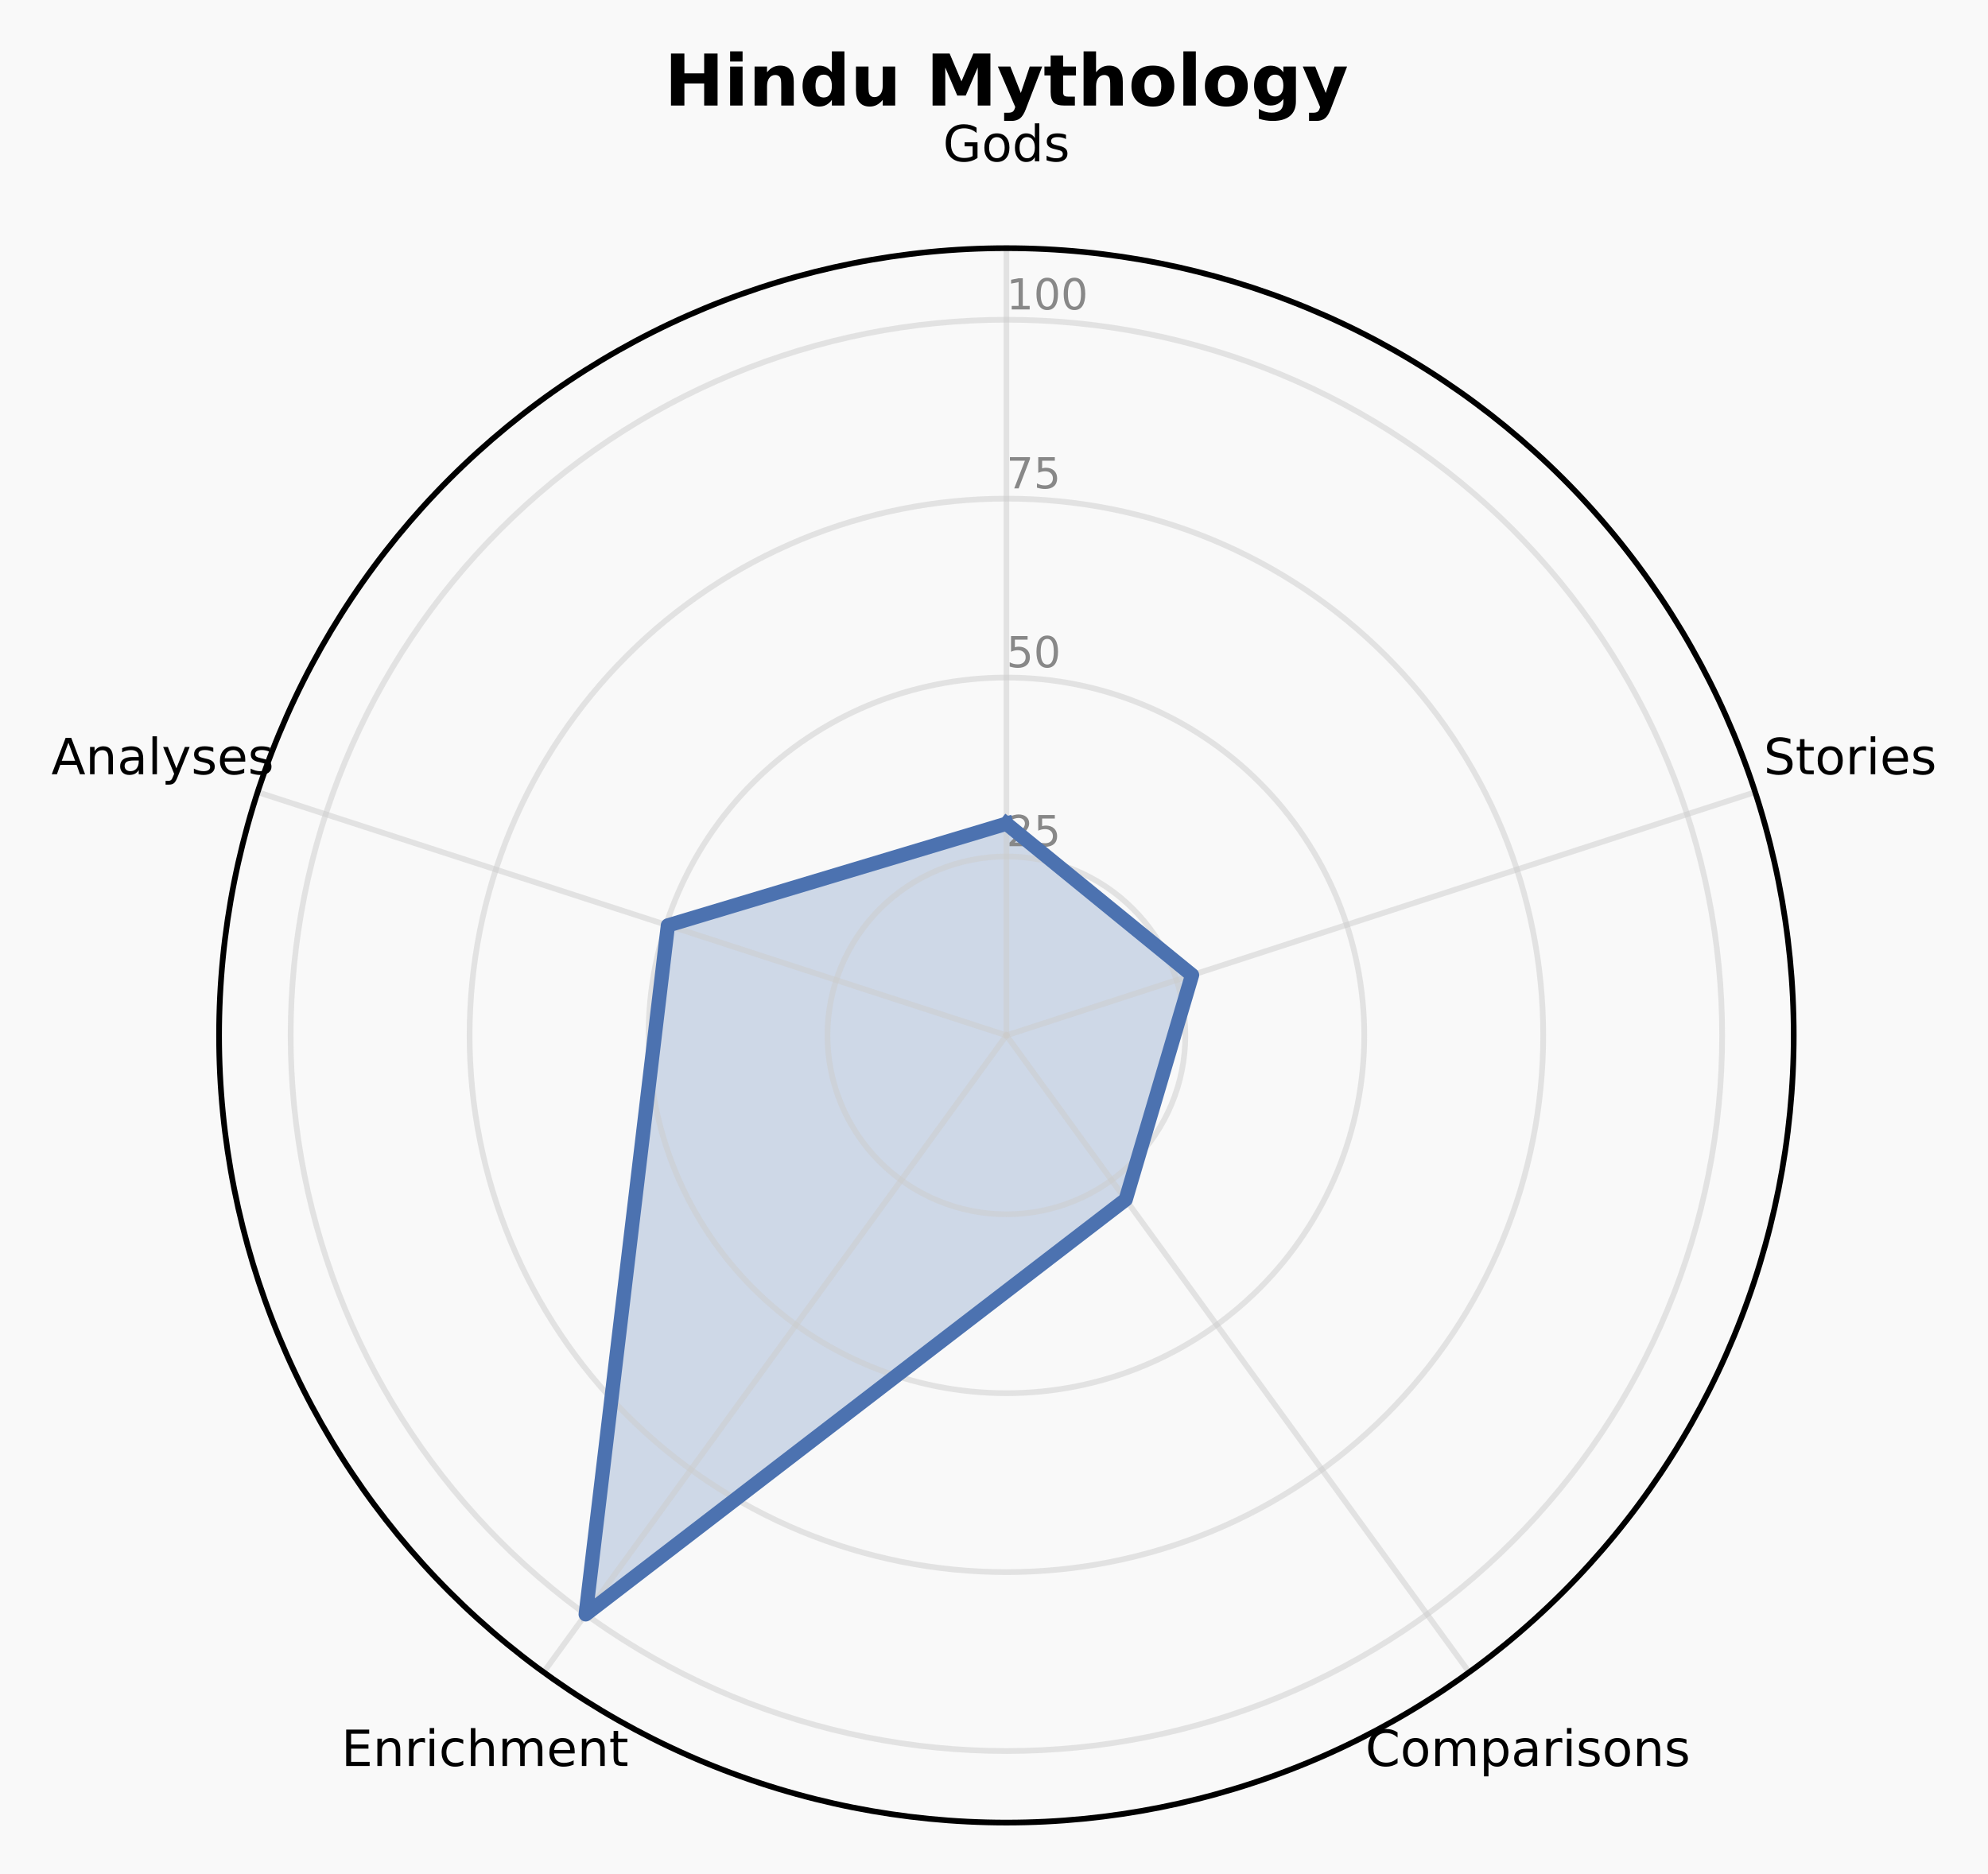
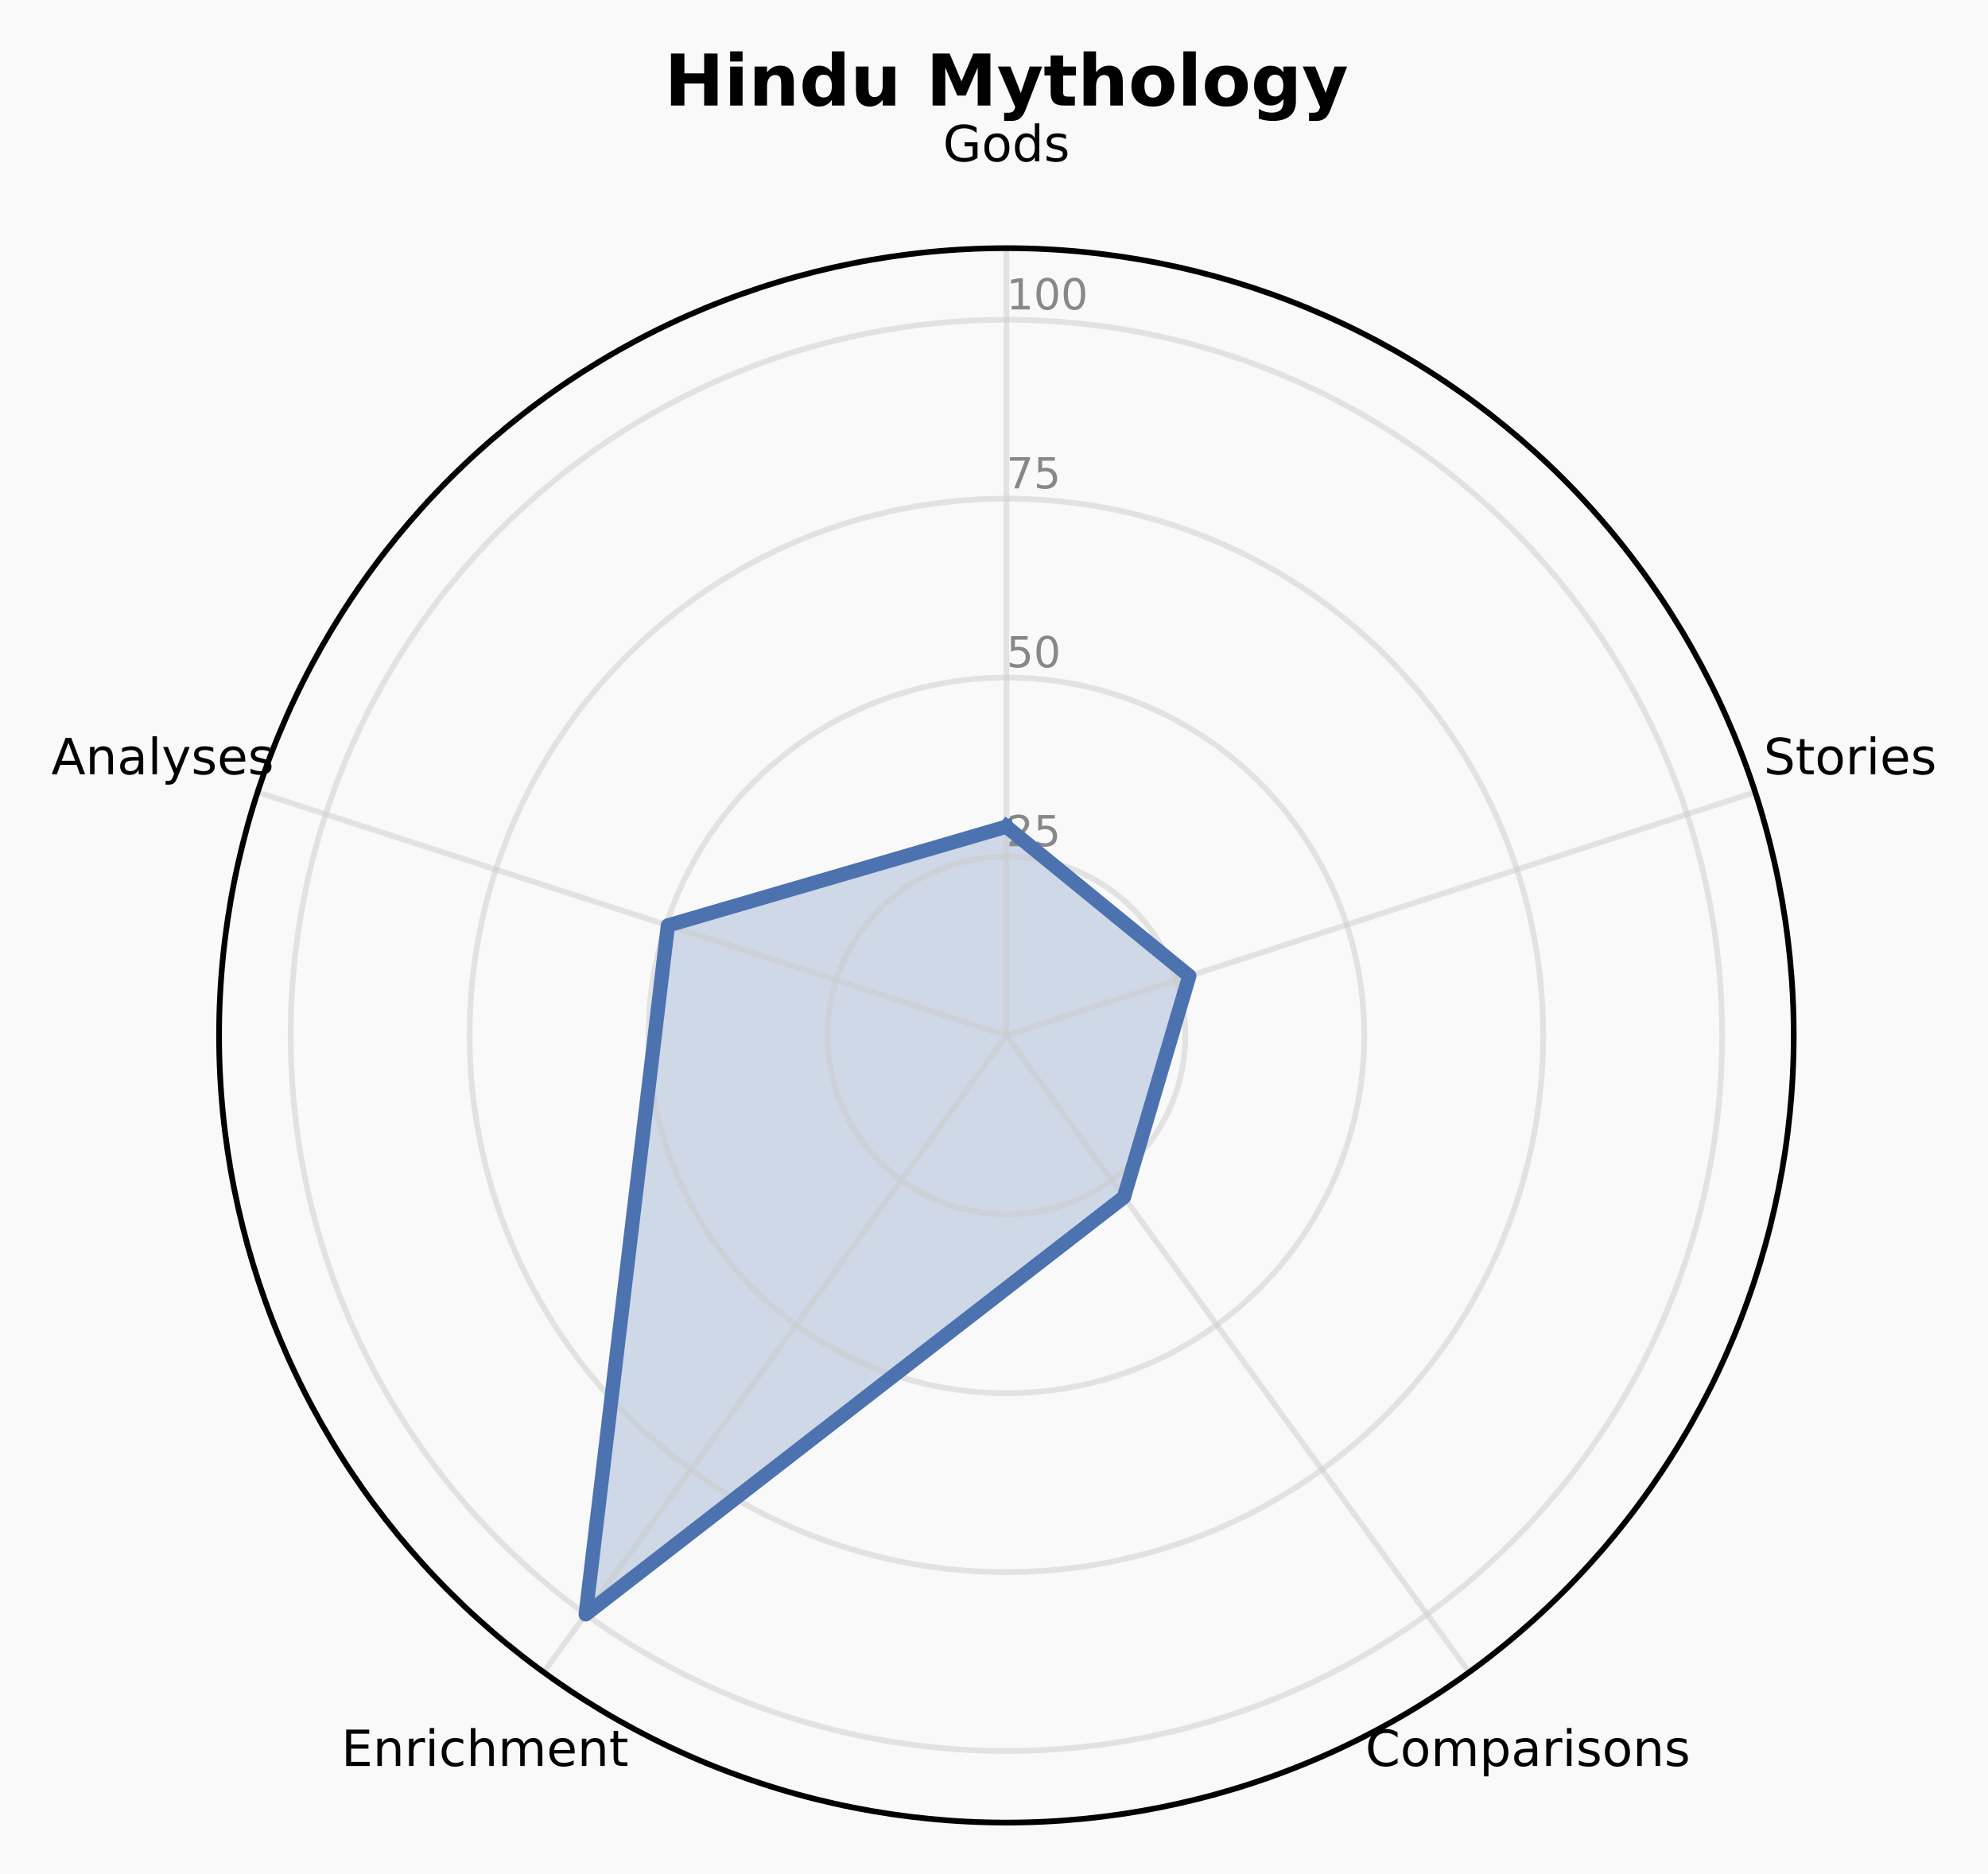
<svg xmlns="http://www.w3.org/2000/svg" xmlns:xlink="http://www.w3.org/1999/xlink" width="278.709pt" height="262.758pt" viewBox="0 0 278.709 262.758" version="1.1">
  <defs>
    <style type="text/css">*{stroke-linejoin: round; stroke-linecap: butt}</style>
  </defs>
  <g id="figure_1">
    <g id="patch_1">
      <path d="M 0 262.758  L 278.709 262.758  L 278.709 0  L 0 0  z " style="fill: #f9f9f9" />
    </g>
    <g id="axes_1">
      <g id="patch_2">
        <path d="M 251.473 145.178  C 251.473 130.683 248.618 116.329 243.071 102.938  C 237.524 89.546 229.393 77.377 219.143 67.128  C 208.894 56.878 196.725 48.748 183.334 43.201  C 169.942 37.654 155.588 34.798 141.093 34.798  C 126.598 34.798 112.244 37.654 98.853 43.201  C 85.461 48.748 73.293 56.878 63.043 67.128  C 52.794 77.377 44.663 89.546 39.116 102.938  C 33.569 116.329 30.714 130.683 30.714 145.178  C 30.714 159.673 33.569 174.027 39.116 187.418  C 44.663 200.81 52.794 212.979 63.043 223.228  C 73.293 233.478 85.461 241.609 98.853 247.155  C 112.244 252.702 126.598 255.558 141.093 255.558  C 155.588 255.558 169.942 252.702 183.334 247.155  C 196.725 241.609 208.894 233.478 219.143 223.228  C 229.393 212.979 237.524 200.81 243.071 187.418  C 248.618 174.027 251.473 159.673 251.473 145.178  M 141.093 145.178  C 141.093 145.178 141.093 145.178 141.093 145.178  C 141.093 145.178 141.093 145.178 141.093 145.178  C 141.093 145.178 141.093 145.178 141.093 145.178  C 141.093 145.178 141.093 145.178 141.093 145.178  C 141.093 145.178 141.093 145.178 141.093 145.178  C 141.093 145.178 141.093 145.178 141.093 145.178  C 141.093 145.178 141.093 145.178 141.093 145.178  C 141.093 145.178 141.093 145.178 141.093 145.178  C 141.093 145.178 141.093 145.178 141.093 145.178  C 141.093 145.178 141.093 145.178 141.093 145.178  C 141.093 145.178 141.093 145.178 141.093 145.178  C 141.093 145.178 141.093 145.178 141.093 145.178  C 141.093 145.178 141.093 145.178 141.093 145.178  C 141.093 145.178 141.093 145.178 141.093 145.178  C 141.093 145.178 141.093 145.178 141.093 145.178  C 141.093 145.178 141.093 145.178 141.093 145.178  z " style="fill: #f9f9f9" />
      </g>
      <g id="patch_3">
-         <path d="M 141.093 115.498  L 167.121 136.721  L 157.819 168.199  L 82.112 226.359  L 93.637 129.759  z " clip-path="url(#p58847ccd75)" style="fill: #4c72b0; opacity: 0.25; stroke: #4c72b0; stroke-linejoin: miter" />
+         <path d="M 141.093 115.911  L 166.732 136.847  L 157.573 167.861  L 82.112 226.359  L 93.637 129.759  z " clip-path="url(#p0af324c09c)" style="fill: #4c72b0; opacity: 0.25; stroke: #4c72b0; stroke-linejoin: miter" />
      </g>
      <g id="matplotlib.axis_1">
        <g id="xtick_1">
          <g id="line2d_1">
-             <path d="M 141.093 145.178  L 141.093 34.798  " clip-path="url(#p58847ccd75)" style="fill: none; stroke: #cccccc; stroke-opacity: 0.5; stroke-width: 0.8; stroke-linecap: square" />
+             <path d="M 141.093 145.178  L 141.093 34.798  " clip-path="url(#p0af324c09c)" style="fill: none; stroke: #cccccc; stroke-opacity: 0.5; stroke-width: 0.8; stroke-linecap: square" />
          </g>
          <g id="text_1">
            <g transform="translate(132.1945 22.61707) scale(0.07 -0.07)">
              <defs>
                <path id="DejaVuSans-2a" d="M 3809 666  L 3809 1919  L 2778 1919  L 2778 2438  L 4434 2438  L 4434 434  Q 4069 175 3628 42  Q 3188 -91 2688 -91  Q 1594 -91 976 548  Q 359 1188 359 2328  Q 359 3472 976 4111  Q 1594 4750 2688 4750  Q 3144 4750 3555 4637  Q 3966 4525 4313 4306  L 4313 3634  Q 3963 3931 3569 4081  Q 3175 4231 2741 4231  Q 1884 4231 1454 3753  Q 1025 3275 1025 2328  Q 1025 1384 1454 906  Q 1884 428 2741 428  Q 3075 428 3337 486  Q 3600 544 3809 666  z " transform="scale(0.015625)" />
                <path id="DejaVuSans-52" d="M 1959 3097  Q 1497 3097 1228 2736  Q 959 2375 959 1747  Q 959 1119 1226 758  Q 1494 397 1959 397  Q 2419 397 2687 759  Q 2956 1122 2956 1747  Q 2956 2369 2687 2733  Q 2419 3097 1959 3097  z M 1959 3584  Q 2709 3584 3137 3096  Q 3566 2609 3566 1747  Q 3566 888 3137 398  Q 2709 -91 1959 -91  Q 1206 -91 779 398  Q 353 888 353 1747  Q 353 2609 779 3096  Q 1206 3584 1959 3584  z " transform="scale(0.015625)" />
                <path id="DejaVuSans-47" d="M 2906 2969  L 2906 4863  L 3481 4863  L 3481 0  L 2906 0  L 2906 525  Q 2725 213 2448 61  Q 2172 -91 1784 -91  Q 1150 -91 751 415  Q 353 922 353 1747  Q 353 2572 751 3078  Q 1150 3584 1784 3584  Q 2172 3584 2448 3432  Q 2725 3281 2906 2969  z M 947 1747  Q 947 1113 1208 752  Q 1469 391 1925 391  Q 2381 391 2643 752  Q 2906 1113 2906 1747  Q 2906 2381 2643 2742  Q 2381 3103 1925 3103  Q 1469 3103 1208 2742  Q 947 2381 947 1747  z " transform="scale(0.015625)" />
                <path id="DejaVuSans-56" d="M 2834 3397  L 2834 2853  Q 2591 2978 2328 3040  Q 2066 3103 1784 3103  Q 1356 3103 1142 2972  Q 928 2841 928 2578  Q 928 2378 1081 2264  Q 1234 2150 1697 2047  L 1894 2003  Q 2506 1872 2764 1633  Q 3022 1394 3022 966  Q 3022 478 2636 193  Q 2250 -91 1575 -91  Q 1294 -91 989 -36  Q 684 19 347 128  L 347 722  Q 666 556 975 473  Q 1284 391 1588 391  Q 1994 391 2212 530  Q 2431 669 2431 922  Q 2431 1156 2273 1281  Q 2116 1406 1581 1522  L 1381 1569  Q 847 1681 609 1914  Q 372 2147 372 2553  Q 372 3047 722 3315  Q 1072 3584 1716 3584  Q 2034 3584 2315 3537  Q 2597 3491 2834 3397  z " transform="scale(0.015625)" />
              </defs>
              <use xlink:href="#DejaVuSans-2a" />
              <use xlink:href="#DejaVuSans-52" transform="translate(77.48438 0)" />
              <use xlink:href="#DejaVuSans-47" transform="translate(138.6719 0)" />
              <use xlink:href="#DejaVuSans-56" transform="translate(202.1562 0)" />
            </g>
          </g>
        </g>
        <g id="xtick_2">
          <g id="line2d_2">
-             <path d="M 141.093 145.178  L 246.07 111.069  " clip-path="url(#p58847ccd75)" style="fill: none; stroke: #cccccc; stroke-opacity: 0.5; stroke-width: 0.8; stroke-linecap: square" />
+             <path d="M 141.093 145.178  L 246.07 111.069  " clip-path="url(#p0af324c09c)" style="fill: none; stroke: #cccccc; stroke-opacity: 0.5; stroke-width: 0.8; stroke-linecap: square" />
          </g>
          <g id="text_2">
            <g transform="translate(247.2616 108.5613) scale(0.07 -0.07)">
              <defs>
                <path id="DejaVuSans-36" d="M 3425 4513  L 3425 3897  Q 3066 4069 2747 4153  Q 2428 4238 2131 4238  Q 1616 4238 1336 4038  Q 1056 3838 1056 3469  Q 1056 3159 1242 3001  Q 1428 2844 1947 2747  L 2328 2669  Q 3034 2534 3370 2195  Q 3706 1856 3706 1288  Q 3706 609 3251 259  Q 2797 -91 1919 -91  Q 1588 -91 1214 -16  Q 841 59 441 206  L 441 856  Q 825 641 1194 531  Q 1563 422 1919 422  Q 2459 422 2753 634  Q 3047 847 3047 1241  Q 3047 1584 2836 1778  Q 2625 1972 2144 2069  L 1759 2144  Q 1053 2284 737 2584  Q 422 2884 422 3419  Q 422 4038 858 4394  Q 1294 4750 2059 4750  Q 2388 4750 2728 4690  Q 3069 4631 3425 4513  z " transform="scale(0.015625)" />
                <path id="DejaVuSans-57" d="M 1172 4494  L 1172 3500  L 2356 3500  L 2356 3053  L 1172 3053  L 1172 1153  Q 1172 725 1289 603  Q 1406 481 1766 481  L 2356 481  L 2356 0  L 1766 0  Q 1100 0 847 248  Q 594 497 594 1153  L 594 3053  L 172 3053  L 172 3500  L 594 3500  L 594 4494  L 1172 4494  z " transform="scale(0.015625)" />
                <path id="DejaVuSans-55" d="M 2631 2963  Q 2534 3019 2420 3045  Q 2306 3072 2169 3072  Q 1681 3072 1420 2755  Q 1159 2438 1159 1844  L 1159 0  L 581 0  L 581 3500  L 1159 3500  L 1159 2956  Q 1341 3275 1631 3429  Q 1922 3584 2338 3584  Q 2397 3584 2469 3576  Q 2541 3569 2628 3553  L 2631 2963  z " transform="scale(0.015625)" />
                <path id="DejaVuSans-4c" d="M 603 3500  L 1178 3500  L 1178 0  L 603 0  L 603 3500  z M 603 4863  L 1178 4863  L 1178 4134  L 603 4134  L 603 4863  z " transform="scale(0.015625)" />
                <path id="DejaVuSans-48" d="M 3597 1894  L 3597 1613  L 953 1613  Q 991 1019 1311 708  Q 1631 397 2203 397  Q 2534 397 2845 478  Q 3156 559 3463 722  L 3463 178  Q 3153 47 2828 -22  Q 2503 -91 2169 -91  Q 1331 -91 842 396  Q 353 884 353 1716  Q 353 2575 817 3079  Q 1281 3584 2069 3584  Q 2775 3584 3186 3129  Q 3597 2675 3597 1894  z M 3022 2063  Q 3016 2534 2758 2815  Q 2500 3097 2075 3097  Q 1594 3097 1305 2825  Q 1016 2553 972 2059  L 3022 2063  z " transform="scale(0.015625)" />
              </defs>
              <use xlink:href="#DejaVuSans-36" />
              <use xlink:href="#DejaVuSans-57" transform="translate(63.48438 0)" />
              <use xlink:href="#DejaVuSans-52" transform="translate(102.6875 0)" />
              <use xlink:href="#DejaVuSans-55" transform="translate(163.875 0)" />
              <use xlink:href="#DejaVuSans-4c" transform="translate(204.9844 0)" />
              <use xlink:href="#DejaVuSans-48" transform="translate(232.7656 0)" />
              <use xlink:href="#DejaVuSans-56" transform="translate(294.2969 0)" />
            </g>
          </g>
        </g>
        <g id="xtick_3">
          <g id="line2d_3">
-             <path d="M 141.093 145.178  L 205.973 234.477  " clip-path="url(#p58847ccd75)" style="fill: none; stroke: #cccccc; stroke-opacity: 0.5; stroke-width: 0.8; stroke-linecap: square" />
+             <path d="M 141.093 145.178  L 205.973 234.477  " clip-path="url(#p0af324c09c)" style="fill: none; stroke: #cccccc; stroke-opacity: 0.5; stroke-width: 0.8; stroke-linecap: square" />
          </g>
          <g id="text_3">
            <g transform="translate(191.4228 247.6219) scale(0.07 -0.07)">
              <defs>
                <path id="DejaVuSans-26" d="M 4122 4306  L 4122 3641  Q 3803 3938 3442 4084  Q 3081 4231 2675 4231  Q 1875 4231 1450 3742  Q 1025 3253 1025 2328  Q 1025 1406 1450 917  Q 1875 428 2675 428  Q 3081 428 3442 575  Q 3803 722 4122 1019  L 4122 359  Q 3791 134 3420 21  Q 3050 -91 2638 -91  Q 1578 -91 968 557  Q 359 1206 359 2328  Q 359 3453 968 4101  Q 1578 4750 2638 4750  Q 3056 4750 3426 4639  Q 3797 4528 4122 4306  z " transform="scale(0.015625)" />
                <path id="DejaVuSans-50" d="M 3328 2828  Q 3544 3216 3844 3400  Q 4144 3584 4550 3584  Q 5097 3584 5394 3201  Q 5691 2819 5691 2113  L 5691 0  L 5113 0  L 5113 2094  Q 5113 2597 4934 2840  Q 4756 3084 4391 3084  Q 3944 3084 3684 2787  Q 3425 2491 3425 1978  L 3425 0  L 2847 0  L 2847 2094  Q 2847 2600 2669 2842  Q 2491 3084 2119 3084  Q 1678 3084 1418 2786  Q 1159 2488 1159 1978  L 1159 0  L 581 0  L 581 3500  L 1159 3500  L 1159 2956  Q 1356 3278 1631 3431  Q 1906 3584 2284 3584  Q 2666 3584 2933 3390  Q 3200 3197 3328 2828  z " transform="scale(0.015625)" />
                <path id="DejaVuSans-53" d="M 1159 525  L 1159 -1331  L 581 -1331  L 581 3500  L 1159 3500  L 1159 2969  Q 1341 3281 1617 3432  Q 1894 3584 2278 3584  Q 2916 3584 3314 3078  Q 3713 2572 3713 1747  Q 3713 922 3314 415  Q 2916 -91 2278 -91  Q 1894 -91 1617 61  Q 1341 213 1159 525  z M 3116 1747  Q 3116 2381 2855 2742  Q 2594 3103 2138 3103  Q 1681 3103 1420 2742  Q 1159 2381 1159 1747  Q 1159 1113 1420 752  Q 1681 391 2138 391  Q 2594 391 2855 752  Q 3116 1113 3116 1747  z " transform="scale(0.015625)" />
                <path id="DejaVuSans-44" d="M 2194 1759  Q 1497 1759 1228 1600  Q 959 1441 959 1056  Q 959 750 1161 570  Q 1363 391 1709 391  Q 2188 391 2477 730  Q 2766 1069 2766 1631  L 2766 1759  L 2194 1759  z M 3341 1997  L 3341 0  L 2766 0  L 2766 531  Q 2569 213 2275 61  Q 1981 -91 1556 -91  Q 1019 -91 701 211  Q 384 513 384 1019  Q 384 1609 779 1909  Q 1175 2209 1959 2209  L 2766 2209  L 2766 2266  Q 2766 2663 2505 2880  Q 2244 3097 1772 3097  Q 1472 3097 1187 3025  Q 903 2953 641 2809  L 641 3341  Q 956 3463 1253 3523  Q 1550 3584 1831 3584  Q 2591 3584 2966 3190  Q 3341 2797 3341 1997  z " transform="scale(0.015625)" />
                <path id="DejaVuSans-51" d="M 3513 2113  L 3513 0  L 2938 0  L 2938 2094  Q 2938 2591 2744 2837  Q 2550 3084 2163 3084  Q 1697 3084 1428 2787  Q 1159 2491 1159 1978  L 1159 0  L 581 0  L 581 3500  L 1159 3500  L 1159 2956  Q 1366 3272 1645 3428  Q 1925 3584 2291 3584  Q 2894 3584 3203 3211  Q 3513 2838 3513 2113  z " transform="scale(0.015625)" />
              </defs>
              <use xlink:href="#DejaVuSans-26" />
              <use xlink:href="#DejaVuSans-52" transform="translate(69.82812 0)" />
              <use xlink:href="#DejaVuSans-50" transform="translate(131.0156 0)" />
              <use xlink:href="#DejaVuSans-53" transform="translate(228.4219 0)" />
              <use xlink:href="#DejaVuSans-44" transform="translate(291.9062 0)" />
              <use xlink:href="#DejaVuSans-55" transform="translate(353.1875 0)" />
              <use xlink:href="#DejaVuSans-4c" transform="translate(394.2969 0)" />
              <use xlink:href="#DejaVuSans-56" transform="translate(422.0781 0)" />
              <use xlink:href="#DejaVuSans-52" transform="translate(474.1719 0)" />
              <use xlink:href="#DejaVuSans-51" transform="translate(535.3594 0)" />
              <use xlink:href="#DejaVuSans-56" transform="translate(598.7344 0)" />
            </g>
          </g>
        </g>
        <g id="xtick_4">
          <g id="line2d_4">
-             <path d="M 141.093 145.178  L 76.214 234.477  " clip-path="url(#p58847ccd75)" style="fill: none; stroke: #cccccc; stroke-opacity: 0.5; stroke-width: 0.8; stroke-linecap: square" />
+             <path d="M 141.093 145.178  L 76.214 234.477  " clip-path="url(#p0af324c09c)" style="fill: none; stroke: #cccccc; stroke-opacity: 0.5; stroke-width: 0.8; stroke-linecap: square" />
          </g>
          <g id="text_4">
            <g transform="translate(47.8483 247.6219) scale(0.07 -0.07)">
              <defs>
                <path id="DejaVuSans-28" d="M 628 4666  L 3578 4666  L 3578 4134  L 1259 4134  L 1259 2753  L 3481 2753  L 3481 2222  L 1259 2222  L 1259 531  L 3634 531  L 3634 0  L 628 0  L 628 4666  z " transform="scale(0.015625)" />
                <path id="DejaVuSans-46" d="M 3122 3366  L 3122 2828  Q 2878 2963 2633 3030  Q 2388 3097 2138 3097  Q 1578 3097 1268 2742  Q 959 2388 959 1747  Q 959 1106 1268 751  Q 1578 397 2138 397  Q 2388 397 2633 464  Q 2878 531 3122 666  L 3122 134  Q 2881 22 2623 -34  Q 2366 -91 2075 -91  Q 1284 -91 818 406  Q 353 903 353 1747  Q 353 2603 823 3093  Q 1294 3584 2113 3584  Q 2378 3584 2631 3529  Q 2884 3475 3122 3366  z " transform="scale(0.015625)" />
                <path id="DejaVuSans-4b" d="M 3513 2113  L 3513 0  L 2938 0  L 2938 2094  Q 2938 2591 2744 2837  Q 2550 3084 2163 3084  Q 1697 3084 1428 2787  Q 1159 2491 1159 1978  L 1159 0  L 581 0  L 581 4863  L 1159 4863  L 1159 2956  Q 1366 3272 1645 3428  Q 1925 3584 2291 3584  Q 2894 3584 3203 3211  Q 3513 2838 3513 2113  z " transform="scale(0.015625)" />
              </defs>
              <use xlink:href="#DejaVuSans-28" />
              <use xlink:href="#DejaVuSans-51" transform="translate(63.1875 0)" />
              <use xlink:href="#DejaVuSans-55" transform="translate(126.5625 0)" />
              <use xlink:href="#DejaVuSans-4c" transform="translate(167.6719 0)" />
              <use xlink:href="#DejaVuSans-46" transform="translate(195.4531 0)" />
              <use xlink:href="#DejaVuSans-4b" transform="translate(250.4375 0)" />
              <use xlink:href="#DejaVuSans-50" transform="translate(313.8125 0)" />
              <use xlink:href="#DejaVuSans-48" transform="translate(411.2188 0)" />
              <use xlink:href="#DejaVuSans-51" transform="translate(472.75 0)" />
              <use xlink:href="#DejaVuSans-57" transform="translate(536.125 0)" />
            </g>
          </g>
        </g>
        <g id="xtick_5">
          <g id="line2d_5">
-             <path d="M 141.093 145.178  L 36.116 111.069  " clip-path="url(#p58847ccd75)" style="fill: none; stroke: #cccccc; stroke-opacity: 0.5; stroke-width: 0.8; stroke-linecap: square" />
+             <path d="M 141.093 145.178  L 36.116 111.069  " clip-path="url(#p0af324c09c)" style="fill: none; stroke: #cccccc; stroke-opacity: 0.5; stroke-width: 0.8; stroke-linecap: square" />
          </g>
          <g id="text_5">
            <g transform="translate(7.2 108.5613) scale(0.07 -0.07)">
              <defs>
                <path id="DejaVuSans-24" d="M 2188 4044  L 1331 1722  L 3047 1722  L 2188 4044  z M 1831 4666  L 2547 4666  L 4325 0  L 3669 0  L 3244 1197  L 1141 1197  L 716 0  L 50 0  L 1831 4666  z " transform="scale(0.015625)" />
                <path id="DejaVuSans-4f" d="M 603 4863  L 1178 4863  L 1178 0  L 603 0  L 603 4863  z " transform="scale(0.015625)" />
                <path id="DejaVuSans-5c" d="M 2059 -325  Q 1816 -950 1584 -1140  Q 1353 -1331 966 -1331  L 506 -1331  L 506 -850  L 844 -850  Q 1081 -850 1212 -737  Q 1344 -625 1503 -206  L 1606 56  L 191 3500  L 800 3500  L 1894 763  L 2988 3500  L 3597 3500  L 2059 -325  z " transform="scale(0.015625)" />
              </defs>
              <use xlink:href="#DejaVuSans-24" />
              <use xlink:href="#DejaVuSans-51" transform="translate(68.40625 0)" />
              <use xlink:href="#DejaVuSans-44" transform="translate(131.7812 0)" />
              <use xlink:href="#DejaVuSans-4f" transform="translate(193.0625 0)" />
              <use xlink:href="#DejaVuSans-5c" transform="translate(220.8438 0)" />
              <use xlink:href="#DejaVuSans-56" transform="translate(280.0312 0)" />
              <use xlink:href="#DejaVuSans-48" transform="translate(332.125 0)" />
              <use xlink:href="#DejaVuSans-56" transform="translate(393.6562 0)" />
            </g>
          </g>
        </g>
      </g>
      <g id="matplotlib.axis_2">
        <g id="ytick_1">
          <g id="line2d_6">
-             <path d="M 141.093 120.092  C 144.388 120.092 147.65 120.741 150.693 122.001  C 153.737 123.262 156.503 125.11 158.832 127.439  C 161.161 129.769 163.009 132.534 164.27 135.578  C 165.531 138.621 166.18 141.884 166.18 145.178  C 166.18 148.472 165.531 151.735 164.27 154.778  C 163.009 157.822 161.161 160.587 158.832 162.917  C 156.503 165.246 153.737 167.094 150.693 168.355  C 147.65 169.615 144.388 170.264 141.093 170.264  C 137.799 170.264 134.537 169.615 131.493 168.355  C 128.45 167.094 125.684 165.246 123.355 162.917  C 121.025 160.587 119.177 157.822 117.917 154.778  C 116.656 151.735 116.007 148.472 116.007 145.178  C 116.007 141.884 116.656 138.621 117.917 135.578  C 119.177 132.534 121.025 129.769 123.355 127.439  C 125.684 125.11 128.45 123.262 131.493 122.001  C 134.537 120.741 137.799 120.092 141.093 120.092  " clip-path="url(#p58847ccd75)" style="fill: none; stroke: #cccccc; stroke-opacity: 0.5; stroke-width: 0.8; stroke-linecap: square" />
+             <path d="M 141.093 120.092  C 144.388 120.092 147.65 120.741 150.693 122.001  C 153.737 123.262 156.503 125.11 158.832 127.439  C 161.161 129.769 163.009 132.534 164.27 135.578  C 165.531 138.621 166.18 141.884 166.18 145.178  C 166.18 148.472 165.531 151.735 164.27 154.778  C 163.009 157.822 161.161 160.587 158.832 162.917  C 156.503 165.246 153.737 167.094 150.693 168.355  C 147.65 169.615 144.388 170.264 141.093 170.264  C 137.799 170.264 134.537 169.615 131.493 168.355  C 128.45 167.094 125.684 165.246 123.355 162.917  C 121.025 160.587 119.177 157.822 117.917 154.778  C 116.656 151.735 116.007 148.472 116.007 145.178  C 116.007 141.884 116.656 138.621 117.917 135.578  C 119.177 132.534 121.025 129.769 123.355 127.439  C 125.684 125.11 128.45 123.262 131.493 122.001  C 134.537 120.741 137.799 120.092 141.093 120.092  " clip-path="url(#p0af324c09c)" style="fill: none; stroke: #cccccc; stroke-opacity: 0.5; stroke-width: 0.8; stroke-linecap: square" />
          </g>
          <g id="text_6">
            <g style="fill: #888888" transform="translate(141.0933 118.6504) scale(0.06 -0.06)">
              <defs>
                <path id="DejaVuSans-15" d="M 1228 531  L 3431 531  L 3431 0  L 469 0  L 469 531  Q 828 903 1448 1529  Q 2069 2156 2228 2338  Q 2531 2678 2651 2914  Q 2772 3150 2772 3378  Q 2772 3750 2511 3984  Q 2250 4219 1831 4219  Q 1534 4219 1204 4116  Q 875 4013 500 3803  L 500 4441  Q 881 4594 1212 4672  Q 1544 4750 1819 4750  Q 2544 4750 2975 4387  Q 3406 4025 3406 3419  Q 3406 3131 3298 2873  Q 3191 2616 2906 2266  Q 2828 2175 2409 1742  Q 1991 1309 1228 531  z " transform="scale(0.015625)" />
                <path id="DejaVuSans-18" d="M 691 4666  L 3169 4666  L 3169 4134  L 1269 4134  L 1269 2991  Q 1406 3038 1543 3061  Q 1681 3084 1819 3084  Q 2600 3084 3056 2656  Q 3513 2228 3513 1497  Q 3513 744 3044 326  Q 2575 -91 1722 -91  Q 1428 -91 1123 -41  Q 819 9 494 109  L 494 744  Q 775 591 1075 516  Q 1375 441 1709 441  Q 2250 441 2565 725  Q 2881 1009 2881 1497  Q 2881 1984 2565 2268  Q 2250 2553 1709 2553  Q 1456 2553 1204 2497  Q 953 2441 691 2322  L 691 4666  z " transform="scale(0.015625)" />
              </defs>
              <use xlink:href="#DejaVuSans-15" />
              <use xlink:href="#DejaVuSans-18" transform="translate(63.625 0)" />
            </g>
          </g>
        </g>
        <g id="ytick_2">
          <g id="line2d_7">
-             <path d="M 141.093 95.005  C 147.682 95.005 154.206 96.303 160.293 98.825  C 166.381 101.346 171.912 105.042 176.571 109.701  C 181.229 114.36 184.925 119.891 187.447 125.978  C 189.968 132.065 191.266 138.589 191.266 145.178  C 191.266 151.767 189.968 158.291 187.447 164.378  C 184.925 170.465 181.229 175.997 176.571 180.655  C 171.912 185.314 166.381 189.01 160.293 191.531  C 154.206 194.053 147.682 195.351 141.093 195.351  C 134.505 195.351 127.98 194.053 121.893 191.531  C 115.806 189.01 110.275 185.314 105.616 180.655  C 100.957 175.997 97.261 170.465 94.74 164.378  C 92.219 158.291 90.921 151.767 90.921 145.178  C 90.921 138.589 92.219 132.065 94.74 125.978  C 97.261 119.891 100.957 114.36 105.616 109.701  C 110.275 105.042 115.806 101.346 121.893 98.825  C 127.98 96.303 134.505 95.005 141.093 95.005  " clip-path="url(#p58847ccd75)" style="fill: none; stroke: #cccccc; stroke-opacity: 0.5; stroke-width: 0.8; stroke-linecap: square" />
+             <path d="M 141.093 95.005  C 147.682 95.005 154.206 96.303 160.293 98.825  C 166.381 101.346 171.912 105.042 176.571 109.701  C 181.229 114.36 184.925 119.891 187.447 125.978  C 189.968 132.065 191.266 138.589 191.266 145.178  C 191.266 151.767 189.968 158.291 187.447 164.378  C 184.925 170.465 181.229 175.997 176.571 180.655  C 171.912 185.314 166.381 189.01 160.293 191.531  C 154.206 194.053 147.682 195.351 141.093 195.351  C 134.505 195.351 127.98 194.053 121.893 191.531  C 115.806 189.01 110.275 185.314 105.616 180.655  C 100.957 175.997 97.261 170.465 94.74 164.378  C 92.219 158.291 90.921 151.767 90.921 145.178  C 90.921 138.589 92.219 132.065 94.74 125.978  C 97.261 119.891 100.957 114.36 105.616 109.701  C 110.275 105.042 115.806 101.346 121.893 98.825  C 127.98 96.303 134.505 95.005 141.093 95.005  " clip-path="url(#p0af324c09c)" style="fill: none; stroke: #cccccc; stroke-opacity: 0.5; stroke-width: 0.8; stroke-linecap: square" />
          </g>
          <g id="text_7">
            <g style="fill: #888888" transform="translate(141.0933 93.56408) scale(0.06 -0.06)">
              <defs>
                <path id="DejaVuSans-13" d="M 2034 4250  Q 1547 4250 1301 3770  Q 1056 3291 1056 2328  Q 1056 1369 1301 889  Q 1547 409 2034 409  Q 2525 409 2770 889  Q 3016 1369 3016 2328  Q 3016 3291 2770 3770  Q 2525 4250 2034 4250  z M 2034 4750  Q 2819 4750 3233 4129  Q 3647 3509 3647 2328  Q 3647 1150 3233 529  Q 2819 -91 2034 -91  Q 1250 -91 836 529  Q 422 1150 422 2328  Q 422 3509 836 4129  Q 1250 4750 2034 4750  z " transform="scale(0.015625)" />
              </defs>
              <use xlink:href="#DejaVuSans-18" />
              <use xlink:href="#DejaVuSans-13" transform="translate(63.625 0)" />
            </g>
          </g>
        </g>
        <g id="ytick_3">
          <g id="line2d_8">
-             <path d="M 141.093 69.919  C 150.976 69.919 160.763 71.866 169.894 75.648  C 179.024 79.43 187.321 84.974 194.309 91.962  C 201.298 98.95 206.841 107.247 210.623 116.378  C 214.405 125.508 216.352 135.295 216.352 145.178  C 216.352 155.061 214.405 164.848 210.623 173.978  C 206.841 183.109 201.298 191.406 194.309 198.394  C 187.321 205.382 179.024 210.926 169.894 214.708  C 160.763 218.49 150.976 220.437 141.093 220.437  C 131.21 220.437 121.424 218.49 112.293 214.708  C 103.162 210.926 94.866 205.382 87.877 198.394  C 80.889 191.406 75.345 183.109 71.563 173.978  C 67.781 164.848 65.834 155.061 65.834 145.178  C 65.834 135.295 67.781 125.508 71.563 116.378  C 75.345 107.247 80.889 98.95 87.877 91.962  C 94.866 84.974 103.162 79.43 112.293 75.648  C 121.424 71.866 131.21 69.919 141.093 69.919  " clip-path="url(#p58847ccd75)" style="fill: none; stroke: #cccccc; stroke-opacity: 0.5; stroke-width: 0.8; stroke-linecap: square" />
+             <path d="M 141.093 69.919  C 150.976 69.919 160.763 71.866 169.894 75.648  C 179.024 79.43 187.321 84.974 194.309 91.962  C 201.298 98.95 206.841 107.247 210.623 116.378  C 214.405 125.508 216.352 135.295 216.352 145.178  C 216.352 155.061 214.405 164.848 210.623 173.978  C 206.841 183.109 201.298 191.406 194.309 198.394  C 187.321 205.382 179.024 210.926 169.894 214.708  C 160.763 218.49 150.976 220.437 141.093 220.437  C 131.21 220.437 121.424 218.49 112.293 214.708  C 103.162 210.926 94.866 205.382 87.877 198.394  C 80.889 191.406 75.345 183.109 71.563 173.978  C 67.781 164.848 65.834 155.061 65.834 145.178  C 65.834 135.295 67.781 125.508 71.563 116.378  C 75.345 107.247 80.889 98.95 87.877 91.962  C 94.866 84.974 103.162 79.43 112.293 75.648  C 121.424 71.866 131.21 69.919 141.093 69.919  " clip-path="url(#p0af324c09c)" style="fill: none; stroke: #cccccc; stroke-opacity: 0.5; stroke-width: 0.8; stroke-linecap: square" />
          </g>
          <g id="text_8">
            <g style="fill: #888888" transform="translate(141.0933 68.47781) scale(0.06 -0.06)">
              <defs>
                <path id="DejaVuSans-1a" d="M 525 4666  L 3525 4666  L 3525 4397  L 1831 0  L 1172 0  L 2766 4134  L 525 4134  L 525 4666  z " transform="scale(0.015625)" />
              </defs>
              <use xlink:href="#DejaVuSans-1a" />
              <use xlink:href="#DejaVuSans-18" transform="translate(63.625 0)" />
            </g>
          </g>
        </g>
        <g id="ytick_4">
          <g id="line2d_9">
-             <path d="M 141.093 44.833  C 154.27 44.833 167.32 47.429 179.494 52.471  C 191.668 57.514 202.73 64.906 212.048 74.223  C 221.366 83.541 228.757 94.603 233.8 106.778  C 238.843 118.952 241.438 132.001 241.438 145.178  C 241.438 158.355 238.843 171.404 233.8 183.578  C 228.757 195.753 221.366 206.815 212.048 216.133  C 202.73 225.45 191.668 232.842 179.494 237.885  C 167.32 242.927 154.27 245.523 141.093 245.523  C 127.916 245.523 114.867 242.927 102.693 237.885  C 90.519 232.842 79.456 225.45 70.139 216.133  C 60.821 206.815 53.429 195.753 48.387 183.578  C 43.344 171.404 40.748 158.355 40.748 145.178  C 40.748 132.001 43.344 118.952 48.387 106.778  C 53.429 94.603 60.821 83.541 70.139 74.223  C 79.456 64.906 90.519 57.514 102.693 52.471  C 114.867 47.429 127.916 44.833 141.093 44.833  " clip-path="url(#p58847ccd75)" style="fill: none; stroke: #cccccc; stroke-opacity: 0.5; stroke-width: 0.8; stroke-linecap: square" />
+             <path d="M 141.093 44.833  C 154.27 44.833 167.32 47.429 179.494 52.471  C 191.668 57.514 202.73 64.906 212.048 74.223  C 221.366 83.541 228.757 94.603 233.8 106.778  C 238.843 118.952 241.438 132.001 241.438 145.178  C 241.438 158.355 238.843 171.404 233.8 183.578  C 228.757 195.753 221.366 206.815 212.048 216.133  C 202.73 225.45 191.668 232.842 179.494 237.885  C 167.32 242.927 154.27 245.523 141.093 245.523  C 127.916 245.523 114.867 242.927 102.693 237.885  C 90.519 232.842 79.456 225.45 70.139 216.133  C 60.821 206.815 53.429 195.753 48.387 183.578  C 43.344 171.404 40.748 158.355 40.748 145.178  C 40.748 132.001 43.344 118.952 48.387 106.778  C 53.429 94.603 60.821 83.541 70.139 74.223  C 79.456 64.906 90.519 57.514 102.693 52.471  C 114.867 47.429 127.916 44.833 141.093 44.833  " clip-path="url(#p0af324c09c)" style="fill: none; stroke: #cccccc; stroke-opacity: 0.5; stroke-width: 0.8; stroke-linecap: square" />
          </g>
          <g id="text_9">
            <g style="fill: #888888" transform="translate(141.0933 43.39154) scale(0.06 -0.06)">
              <defs>
                <path id="DejaVuSans-14" d="M 794 531  L 1825 531  L 1825 4091  L 703 3866  L 703 4441  L 1819 4666  L 2450 4666  L 2450 531  L 3481 531  L 3481 0  L 794 0  L 794 531  z " transform="scale(0.015625)" />
              </defs>
              <use xlink:href="#DejaVuSans-14" />
              <use xlink:href="#DejaVuSans-13" transform="translate(63.625 0)" />
              <use xlink:href="#DejaVuSans-13" transform="translate(127.25 0)" />
            </g>
          </g>
        </g>
      </g>
      <g id="line2d_10">
-         <path d="M 141.093 115.498  L 167.121 136.721  L 157.819 168.199  L 82.112 226.359  L 93.637 129.759  L 141.093 115.498  " clip-path="url(#p58847ccd75)" style="fill: none; stroke: #4c72b0; stroke-width: 2; stroke-linecap: square" />
+         <path d="M 141.093 115.911  L 166.732 136.847  L 157.573 167.861  L 82.112 226.359  L 93.637 129.759  L 141.093 115.911  " clip-path="url(#p0af324c09c)" style="fill: none; stroke: #4c72b0; stroke-width: 2; stroke-linecap: square" />
      </g>
      <g id="patch_4">
        <path d="M 141.093 34.798  C 126.598 34.798 112.244 37.654 98.853 43.201  C 85.461 48.748 73.293 56.878 63.043 67.128  C 52.794 77.377 44.663 89.546 39.116 102.938  C 33.569 116.329 30.714 130.683 30.714 145.178  C 30.714 159.673 33.569 174.027 39.116 187.418  C 44.663 200.81 52.794 212.979 63.043 223.228  C 73.293 233.478 85.461 241.609 98.853 247.155  C 112.244 252.702 126.598 255.558 141.093 255.558  C 155.588 255.558 169.942 252.702 183.334 247.155  C 196.725 241.609 208.894 233.478 219.143 223.228  C 229.393 212.979 237.524 200.81 243.071 187.418  C 248.618 174.027 251.473 159.673 251.473 145.178  C 251.473 130.683 248.618 116.329 243.071 102.938  C 237.524 89.546 229.393 77.377 219.143 67.128  C 208.894 56.878 196.725 48.748 183.334 43.201  C 169.942 37.654 155.588 34.798 141.093 34.798  " style="fill: none; stroke: #000000; stroke-width: 0.8; stroke-linejoin: miter; stroke-linecap: square" />
      </g>
      <g id="text_10">
        <g transform="translate(93.14952 14.79844) scale(0.1 -0.1)">
          <defs>
            <path id="DejaVuSans-Bold-2b" d="M 588 4666  L 1791 4666  L 1791 2888  L 3566 2888  L 3566 4666  L 4769 4666  L 4769 0  L 3566 0  L 3566 1978  L 1791 1978  L 1791 0  L 588 0  L 588 4666  z " transform="scale(0.015625)" />
            <path id="DejaVuSans-Bold-4c" d="M 538 3500  L 1656 3500  L 1656 0  L 538 0  L 538 3500  z M 538 4863  L 1656 4863  L 1656 3950  L 538 3950  L 538 4863  z " transform="scale(0.015625)" />
            <path id="DejaVuSans-Bold-51" d="M 4056 2131  L 4056 0  L 2931 0  L 2931 347  L 2931 1631  Q 2931 2084 2911 2256  Q 2891 2428 2841 2509  Q 2775 2619 2662 2680  Q 2550 2741 2406 2741  Q 2056 2741 1856 2470  Q 1656 2200 1656 1722  L 1656 0  L 538 0  L 538 3500  L 1656 3500  L 1656 2988  Q 1909 3294 2193 3439  Q 2478 3584 2822 3584  Q 3428 3584 3742 3212  Q 4056 2841 4056 2131  z " transform="scale(0.015625)" />
            <path id="DejaVuSans-Bold-47" d="M 2919 2988  L 2919 4863  L 4044 4863  L 4044 0  L 2919 0  L 2919 506  Q 2688 197 2409 53  Q 2131 -91 1766 -91  Q 1119 -91 703 423  Q 288 938 288 1747  Q 288 2556 703 3070  Q 1119 3584 1766 3584  Q 2128 3584 2408 3439  Q 2688 3294 2919 2988  z M 2181 722  Q 2541 722 2730 984  Q 2919 1247 2919 1747  Q 2919 2247 2730 2509  Q 2541 2772 2181 2772  Q 1825 2772 1636 2509  Q 1447 2247 1447 1747  Q 1447 1247 1636 984  Q 1825 722 2181 722  z " transform="scale(0.015625)" />
            <path id="DejaVuSans-Bold-58" d="M 500 1363  L 500 3500  L 1625 3500  L 1625 3150  Q 1625 2866 1622 2436  Q 1619 2006 1619 1863  Q 1619 1441 1641 1255  Q 1663 1069 1716 984  Q 1784 875 1895 815  Q 2006 756 2150 756  Q 2500 756 2700 1025  Q 2900 1294 2900 1772  L 2900 3500  L 4019 3500  L 4019 0  L 2900 0  L 2900 506  Q 2647 200 2364 54  Q 2081 -91 1741 -91  Q 1134 -91 817 281  Q 500 653 500 1363  z " transform="scale(0.015625)" />
            <path id="DejaVuSans-Bold-3" transform="scale(0.015625)" />
            <path id="DejaVuSans-Bold-30" d="M 588 4666  L 2119 4666  L 3181 2169  L 4250 4666  L 5778 4666  L 5778 0  L 4641 0  L 4641 3413  L 3566 897  L 2803 897  L 1728 3413  L 1728 0  L 588 0  L 588 4666  z " transform="scale(0.015625)" />
            <path id="DejaVuSans-Bold-5c" d="M 78 3500  L 1197 3500  L 2138 1125  L 2938 3500  L 4056 3500  L 2584 -331  Q 2363 -916 2067 -1148  Q 1772 -1381 1288 -1381  L 641 -1381  L 641 -647  L 991 -647  Q 1275 -647 1404 -556  Q 1534 -466 1606 -231  L 1638 -134  L 78 3500  z " transform="scale(0.015625)" />
            <path id="DejaVuSans-Bold-57" d="M 1759 4494  L 1759 3500  L 2913 3500  L 2913 2700  L 1759 2700  L 1759 1216  Q 1759 972 1856 886  Q 1953 800 2241 800  L 2816 800  L 2816 0  L 1856 0  Q 1194 0 917 276  Q 641 553 641 1216  L 641 2700  L 84 2700  L 84 3500  L 641 3500  L 641 4494  L 1759 4494  z " transform="scale(0.015625)" />
            <path id="DejaVuSans-Bold-4b" d="M 4056 2131  L 4056 0  L 2931 0  L 2931 347  L 2931 1625  Q 2931 2084 2911 2256  Q 2891 2428 2841 2509  Q 2775 2619 2662 2680  Q 2550 2741 2406 2741  Q 2056 2741 1856 2470  Q 1656 2200 1656 1722  L 1656 0  L 538 0  L 538 4863  L 1656 4863  L 1656 2988  Q 1909 3294 2193 3439  Q 2478 3584 2822 3584  Q 3428 3584 3742 3212  Q 4056 2841 4056 2131  z " transform="scale(0.015625)" />
            <path id="DejaVuSans-Bold-52" d="M 2203 2784  Q 1831 2784 1636 2517  Q 1441 2250 1441 1747  Q 1441 1244 1636 976  Q 1831 709 2203 709  Q 2569 709 2762 976  Q 2956 1244 2956 1747  Q 2956 2250 2762 2517  Q 2569 2784 2203 2784  z M 2203 3584  Q 3106 3584 3614 3096  Q 4122 2609 4122 1747  Q 4122 884 3614 396  Q 3106 -91 2203 -91  Q 1297 -91 786 396  Q 275 884 275 1747  Q 275 2609 786 3096  Q 1297 3584 2203 3584  z " transform="scale(0.015625)" />
            <path id="DejaVuSans-Bold-4f" d="M 538 4863  L 1656 4863  L 1656 0  L 538 0  L 538 4863  z " transform="scale(0.015625)" />
            <path id="DejaVuSans-Bold-4a" d="M 2919 594  Q 2688 288 2409 144  Q 2131 0 1766 0  Q 1125 0 706 504  Q 288 1009 288 1791  Q 288 2575 706 3076  Q 1125 3578 1766 3578  Q 2131 3578 2409 3434  Q 2688 3291 2919 2981  L 2919 3500  L 4044 3500  L 4044 353  Q 4044 -491 3511 -936  Q 2978 -1381 1966 -1381  Q 1638 -1381 1331 -1331  Q 1025 -1281 716 -1178  L 716 -306  Q 1009 -475 1290 -558  Q 1572 -641 1856 -641  Q 2406 -641 2662 -400  Q 2919 -159 2919 353  L 2919 594  z M 2181 2772  Q 1834 2772 1640 2515  Q 1447 2259 1447 1791  Q 1447 1309 1634 1061  Q 1822 813 2181 813  Q 2531 813 2725 1069  Q 2919 1325 2919 1791  Q 2919 2259 2725 2515  Q 2531 2772 2181 2772  z " transform="scale(0.015625)" />
          </defs>
          <use xlink:href="#DejaVuSans-Bold-2b" />
          <use xlink:href="#DejaVuSans-Bold-4c" transform="translate(83.6875 0)" />
          <use xlink:href="#DejaVuSans-Bold-51" transform="translate(117.9688 0)" />
          <use xlink:href="#DejaVuSans-Bold-47" transform="translate(189.1562 0)" />
          <use xlink:href="#DejaVuSans-Bold-58" transform="translate(260.7344 0)" />
          <use xlink:href="#DejaVuSans-Bold-3" transform="translate(331.9219 0)" />
          <use xlink:href="#DejaVuSans-Bold-30" transform="translate(366.7344 0)" />
          <use xlink:href="#DejaVuSans-Bold-5c" transform="translate(466.25 0)" />
          <use xlink:href="#DejaVuSans-Bold-57" transform="translate(531.4375 0)" />
          <use xlink:href="#DejaVuSans-Bold-4b" transform="translate(579.2344 0)" />
          <use xlink:href="#DejaVuSans-Bold-52" transform="translate(650.4219 0)" />
          <use xlink:href="#DejaVuSans-Bold-4f" transform="translate(719.125 0)" />
          <use xlink:href="#DejaVuSans-Bold-52" transform="translate(753.4062 0)" />
          <use xlink:href="#DejaVuSans-Bold-4a" transform="translate(822.1094 0)" />
          <use xlink:href="#DejaVuSans-Bold-5c" transform="translate(893.6875 0)" />
        </g>
      </g>
    </g>
  </g>
  <defs>
-     <clipPath id="p58847ccd75">
+     <clipPath id="p0af324c09c">
      <path d="M 251.473 145.178  C 251.473 130.683 248.618 116.329 243.071 102.938  C 237.524 89.546 229.393 77.377 219.143 67.128  C 208.894 56.878 196.725 48.748 183.334 43.201  C 169.942 37.654 155.588 34.798 141.093 34.798  C 126.598 34.798 112.244 37.654 98.853 43.201  C 85.461 48.748 73.293 56.878 63.043 67.128  C 52.794 77.377 44.663 89.546 39.116 102.938  C 33.569 116.329 30.714 130.683 30.714 145.178  C 30.714 159.673 33.569 174.027 39.116 187.418  C 44.663 200.81 52.794 212.979 63.043 223.228  C 73.293 233.478 85.461 241.609 98.853 247.155  C 112.244 252.702 126.598 255.558 141.093 255.558  C 155.588 255.558 169.942 252.702 183.334 247.155  C 196.725 241.609 208.894 233.478 219.143 223.228  C 229.393 212.979 237.524 200.81 243.071 187.418  C 248.618 174.027 251.473 159.673 251.473 145.178  M 141.093 145.178  C 141.093 145.178 141.093 145.178 141.093 145.178  C 141.093 145.178 141.093 145.178 141.093 145.178  C 141.093 145.178 141.093 145.178 141.093 145.178  C 141.093 145.178 141.093 145.178 141.093 145.178  C 141.093 145.178 141.093 145.178 141.093 145.178  C 141.093 145.178 141.093 145.178 141.093 145.178  C 141.093 145.178 141.093 145.178 141.093 145.178  C 141.093 145.178 141.093 145.178 141.093 145.178  C 141.093 145.178 141.093 145.178 141.093 145.178  C 141.093 145.178 141.093 145.178 141.093 145.178  C 141.093 145.178 141.093 145.178 141.093 145.178  C 141.093 145.178 141.093 145.178 141.093 145.178  C 141.093 145.178 141.093 145.178 141.093 145.178  C 141.093 145.178 141.093 145.178 141.093 145.178  C 141.093 145.178 141.093 145.178 141.093 145.178  C 141.093 145.178 141.093 145.178 141.093 145.178  z " />
    </clipPath>
  </defs>
</svg>
